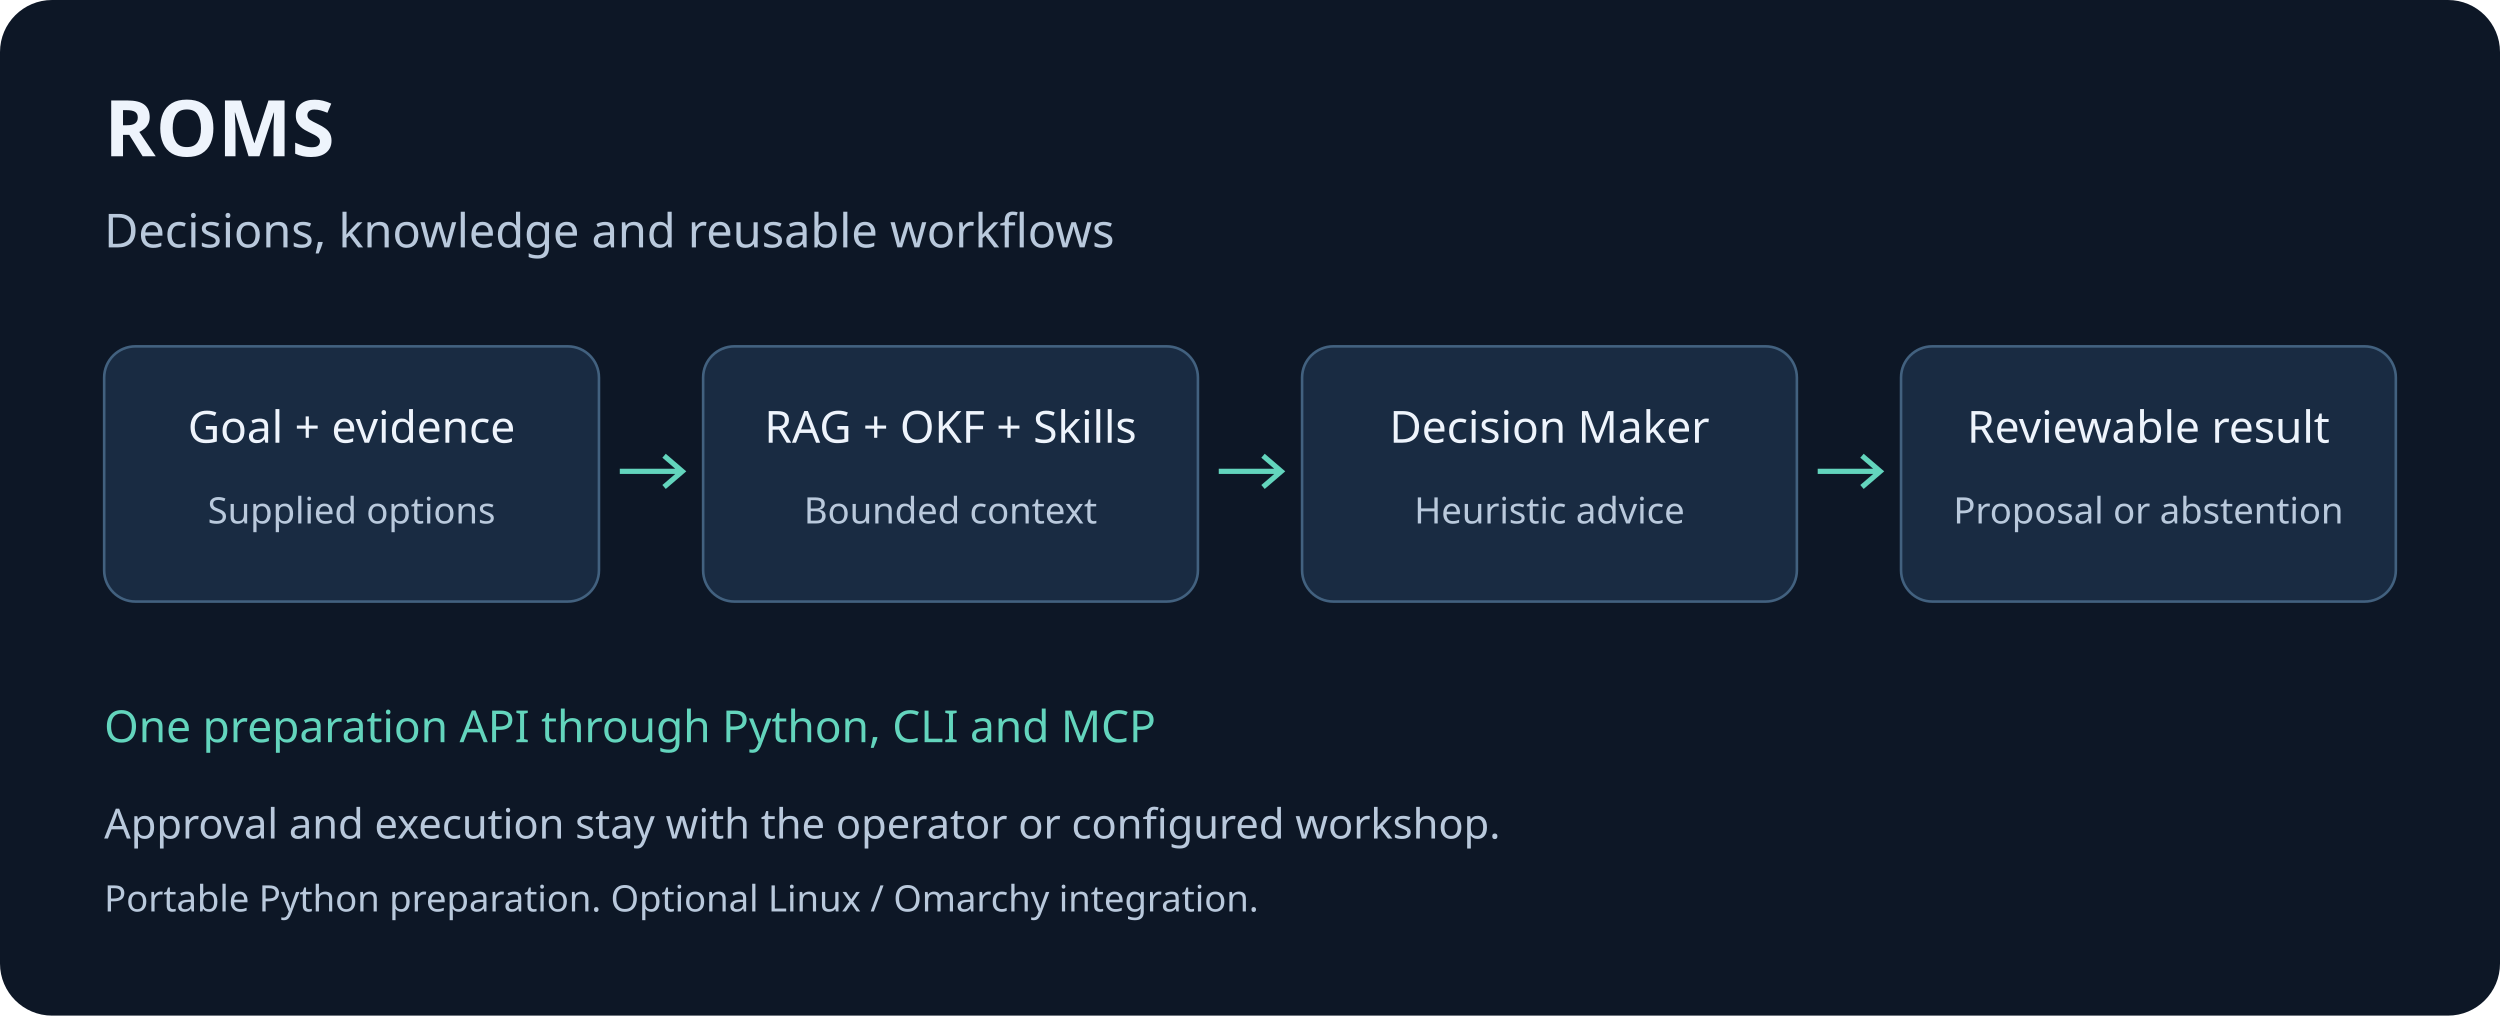
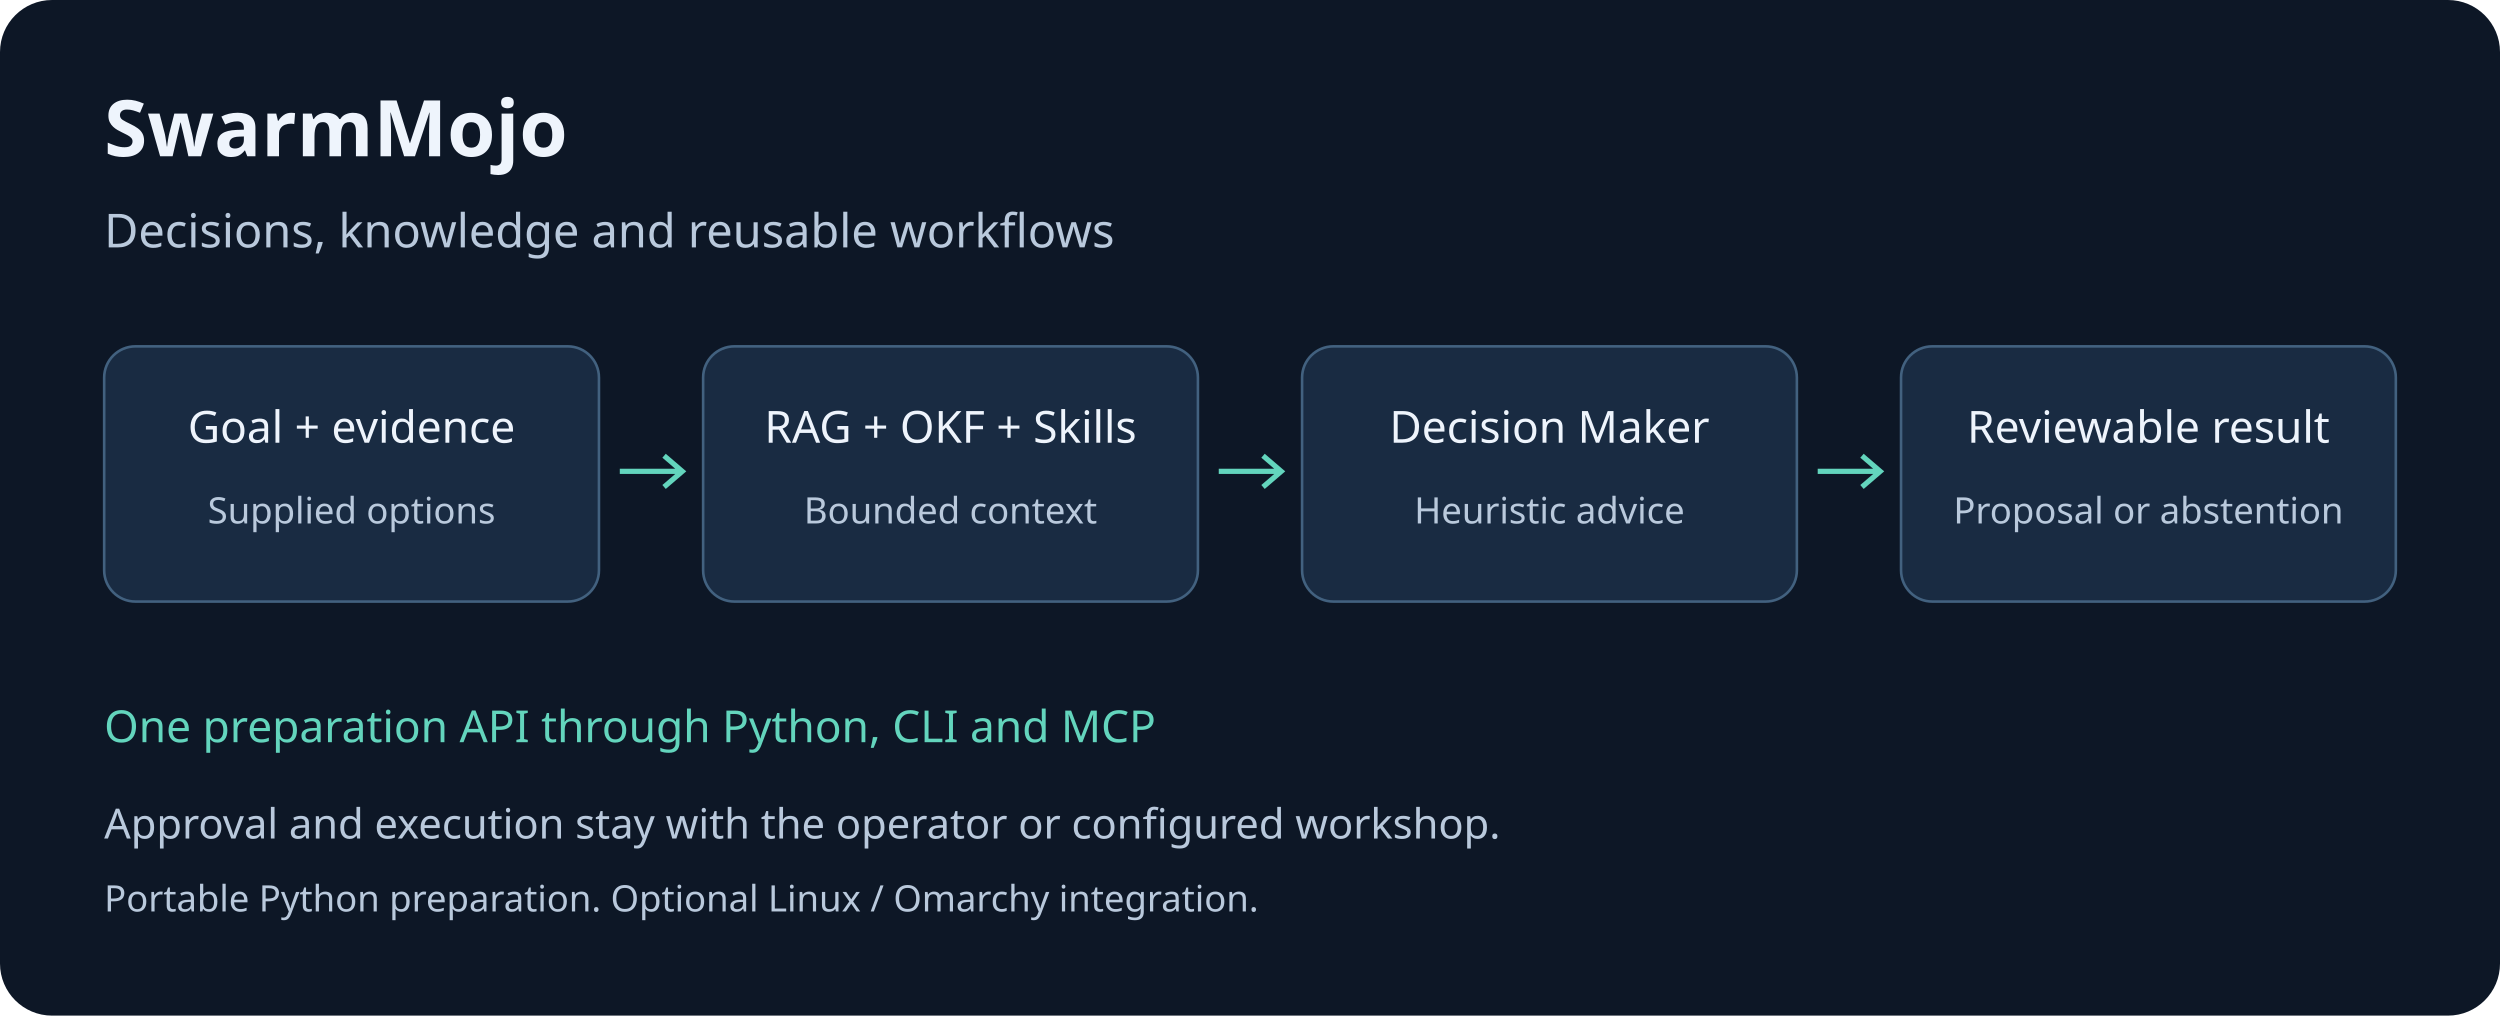
<svg xmlns="http://www.w3.org/2000/svg" viewBox="0 0 960 390" role="img" aria-labelledby="title description">
  <rect width="960" height="390" rx="20" fill="#0d1726" />
  <g font-family="system-ui, sans-serif" fill="#eef4fc">
-     <text x="40" y="60" font-size="30" font-weight="700">ROMS</text>
+     <text x="40" y="60" font-size="30" font-weight="700">SwarmMojo</text>
    <text x="40" y="95" font-size="18" fill="#b9c9dc">Decisions, knowledge and reusable workflows</text>
    <g fill="#192b42" stroke="#42617f">
      <rect x="40" y="133" width="190" height="98" rx="12" />
      <rect x="270" y="133" width="190" height="98" rx="12" />
      <rect x="500" y="133" width="190" height="98" rx="12" />
      <rect x="730" y="133" width="190" height="98" rx="12" />
    </g>
    <g text-anchor="middle" font-size="17">
      <text x="135" y="170">Goal + evidence</text>
      <text x="365" y="170">RAG + OKF + Skills</text>
      <text x="595" y="170">Decision Maker</text>
      <text x="825" y="170">Reviewable result</text>
    </g>
    <g text-anchor="middle" font-size="14" fill="#b9c9dc">
      <text x="135" y="201">Supplied options</text>
      <text x="365" y="201">Bounded context</text>
      <text x="595" y="201">Heuristic advice</text>
      <text x="825" y="201">Proposal or abstention</text>
    </g>
    <g fill="none" stroke="#63d5bd" stroke-width="2">
      <path d="M238 181h24m-7-6 7 6-7 6M468 181h24m-7-6 7 6-7 6M698 181h24m-7-6 7 6-7 6" />
    </g>
    <text x="40" y="285" font-size="17" fill="#63d5bd">One preparation API through Python, CLI and MCP</text>
    <text x="40" y="322" font-size="16" fill="#b9c9dc">Approval and execution stay with the operator or configured workshop.</text>
    <text x="40" y="350" font-size="14" fill="#b9c9dc">Portable Python preparation. Optional Linux / Omarchy integration.</text>
  </g>
</svg>
